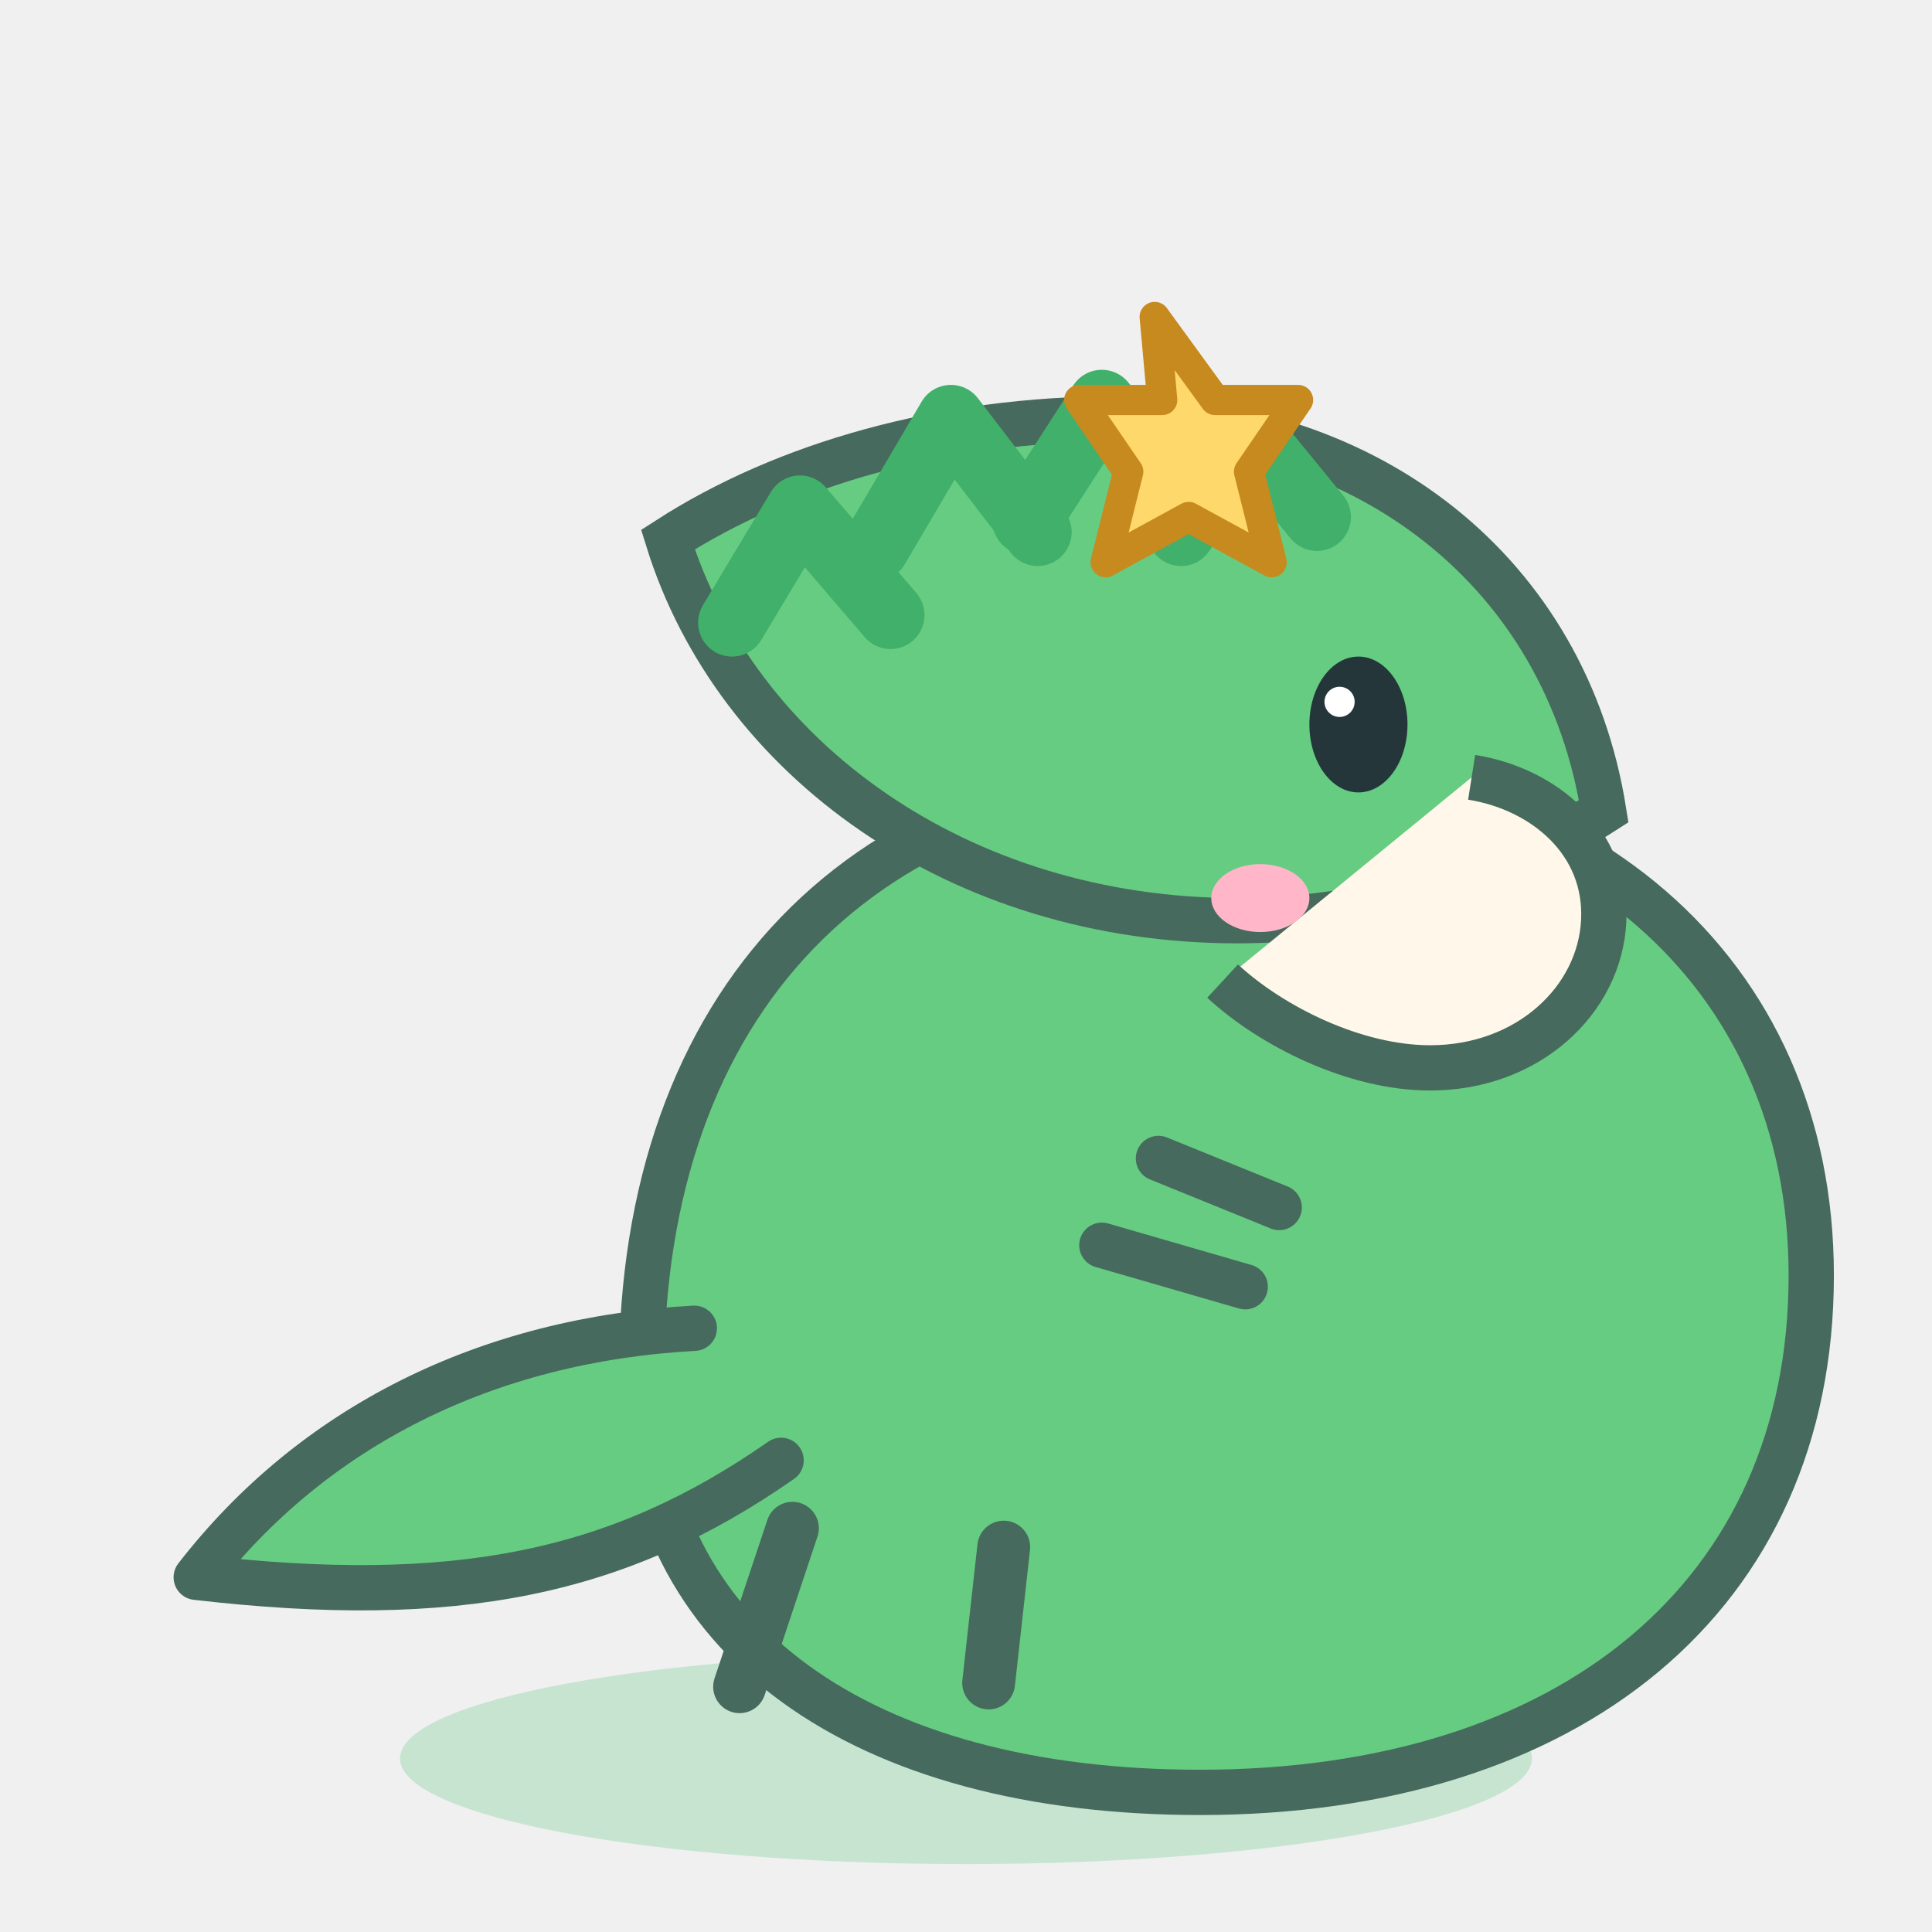
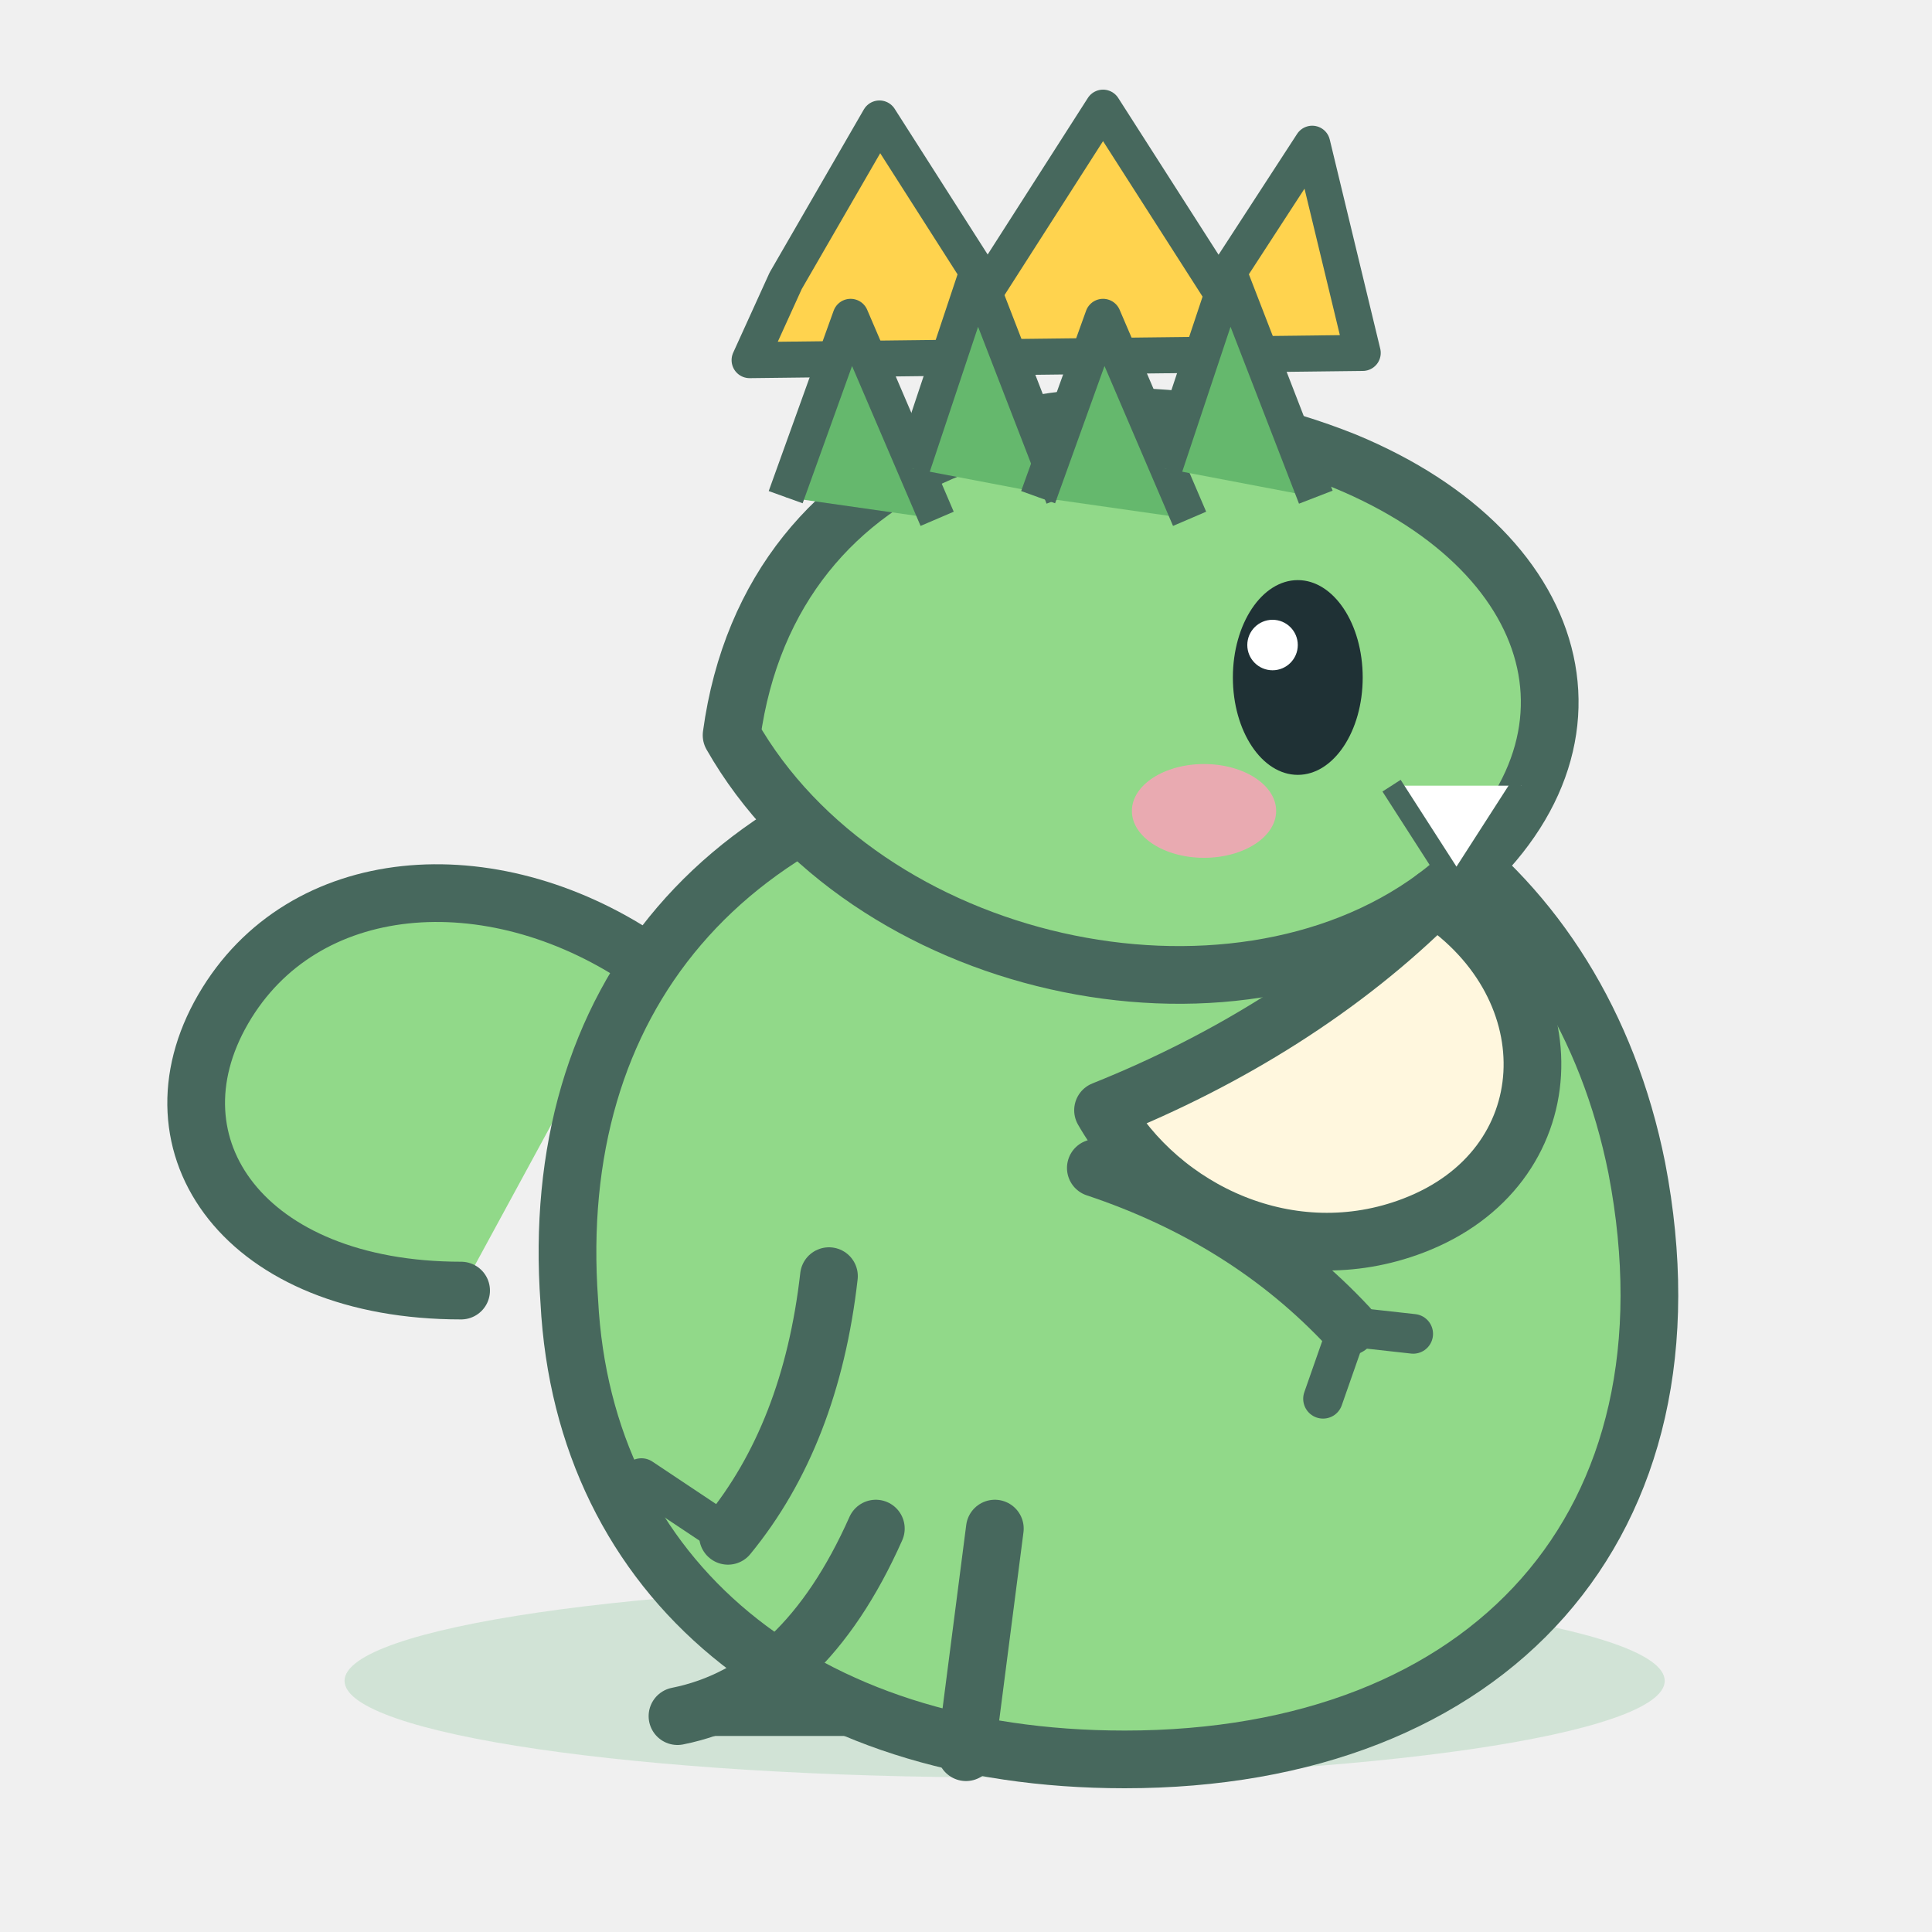
- <svg xmlns="http://www.w3.org/2000/svg" viewBox="0 0 512 512">
-   <ellipse cx="256" cy="466" rx="150" ry="28" fill="#7ccf97" opacity=".35" />
-   <path d="M170 364c0-98 58-160 156-160 92 0 154 53 154 134 0 85-64 137-162 137-89 0-148-40-148-111z" fill="#66cc81" stroke="#466a5d" stroke-width="12" />
-   <path d="M184 352c-55 3-101 26-132 66 69 8 112-1 155-31" fill="#66cc81" stroke="#466a5d" stroke-width="12" stroke-linecap="round" stroke-linejoin="round" />
-   <path d="M296 111c67 0 119 41 129 104-28 18-62 29-97 29-74 0-133-43-151-101 31-20 73-32 119-32z" fill="#66cc81" stroke="#466a5d" stroke-width="12" />
-   <path d="M390 206c19 3 36 17 35 38-1 21-20 39-46 39-20 0-42-11-55-23" fill="#fff8ea" stroke="#466a5d" stroke-width="12" stroke-linejoin="round" />
-   <ellipse cx="360" cy="192" rx="13" ry="18" fill="#24363a" />
-   <circle cx="355" cy="186" r="4" fill="#fff" />
-   <ellipse cx="334" cy="238" rx="13" ry="9" fill="#ffb6c8" />
-   <path d="M194 165l18-30 24 28" fill="none" stroke="#41b06a" stroke-width="18" stroke-linecap="round" stroke-linejoin="round" />
-   <path d="M232 145l20-34 23 30" fill="none" stroke="#41b06a" stroke-width="18" stroke-linecap="round" stroke-linejoin="round" />
-   <path d="M272 138l20-31 22 27" fill="none" stroke="#41b06a" stroke-width="18" stroke-linecap="round" stroke-linejoin="round" />
-   <path d="M313 141l18-26 18 22" fill="none" stroke="#41b06a" stroke-width="18" stroke-linecap="round" stroke-linejoin="round" />
-   <path d="M210 405l-14 42" stroke="#466a5d" stroke-width="14" stroke-linecap="round" />
-   <path d="M266 410l-4 36" stroke="#466a5d" stroke-width="14" stroke-linecap="round" />
-   <path d="M307 307l32 13" stroke="#466a5d" stroke-width="12" stroke-linecap="round" />
-   <path d="M292 330l38 11" stroke="#466a5d" stroke-width="12" stroke-linecap="round" />
-   <path d="M306 84l16 22 22 0-13 19 6 24-22-12-22 12 6-24-13-19 22 0z" fill="#ffd86b" stroke="#c68a1f" stroke-width="8" stroke-linejoin="round" />
+ <svg xmlns="http://www.w3.org/2000/svg" viewBox="0 0 600 600" role="img">
+   <style>.body{fill:#91d989}.belly{fill:#fff7de}.outline,.line{fill:none;stroke:#47685d;stroke-width:16;stroke-linecap:round;stroke-linejoin:round}.line.small{stroke-width:11}.eye{fill:#1f3135}.shine{fill:#fff}</style>
+   <ellipse cx="312" cy="522" rx="205" ry="30" fill="#65b87b" opacity=".22" />
+   <g transform="translate(300 300) scale(1.12) translate(-300 -300)">
+     <path d="M250 110 L276 65 L306 112 L338 62 L370 112 L396 72 L410 130 L240 132Z" fill="#ffd34e" stroke="#47685d" stroke-width="10" stroke-linejoin="round" />
+     <path d="M160 390 C100 390 72 350 94 312 C116 274 168 270 210 298" class="body" />
+     <path d="M160 390 C100 390 72 350 94 312 C116 274 168 270 210 298" class="outline" />
+     <path d="M190 393 C194 470 254 520 344 520 C445 520 505 455 486 356 C470 276 405 230 326 238 C232 250 184 310 190 393Z" class="body" />
+     <path d="M190 393 C194 470 254 520 344 520 C445 520 505 455 486 356 C470 276 405 230 326 238 C232 250 184 310 190 393Z" class="outline" />
+     <path d="M235 236 C246 155 330 130 405 160 C468 186 482 242 430 281 C373 323 272 301 235 236Z" class="body" />
+     <path d="M235 236 C246 155 330 130 405 160 C468 186 482 242 430 281 C373 323 272 301 235 236Z" class="outline" />
+     <path d="M250 170 L268 120 L292 176" fill="#65b86d" stroke="#47685d" stroke-width="10" stroke-linejoin="round" />
+     <path d="M285 162 L303 108 L327 170" fill="#65b86d" stroke="#47685d" stroke-width="10" stroke-linejoin="round" />
+     <path d="M320 170 L338 120 L362 176" fill="#65b86d" stroke="#47685d" stroke-width="10" stroke-linejoin="round" />
+     <path d="M355 162 L373 108 L397 170" fill="#65b86d" stroke="#47685d" stroke-width="10" stroke-linejoin="round" />
+     <path d="M430 281 C468 306 466 356 424 372 C390 385 354 368 338 340 C373 326 405 306 430 281Z" class="belly" />
+     <path d="M430 281 C468 306 466 356 424 372 C390 385 354 368 338 340 C373 326 405 306 430 281Z" class="outline" />
+     <path d="M418 250 l18 28 l18 -28" fill="#fff" stroke="#47685d" stroke-width="6" stroke-linejoin="round" />
+     <ellipse cx="392" cy="220" rx="18" ry="27" class="eye" />
+     <circle cx="385" cy="211" r="7" class="shine" />
+     <ellipse cx="366" cy="257" rx="20" ry="13" fill="#ff9fbc" opacity=".8" />
+     <path d="M336 356 q42 14 70 44" class="line" />
+     <path d="M406 400 l-7 20" class="line small" />
+     <path d="M406 400 l18 2" class="line small" />
+     <path d="M308 456 l-8 62" class="line" />
+     <path d="M300 518 h52" class="line small" />
+     <path d="M275 456 q-20 45 -55 52" class="line" />
+     <path d="M220 508 h54" class="line small" />
+     <path d="M262 386 q-5 44 -28 72" class="line" />
+     <path d="M234 458 l-24 -16" class="line small" />
+   </g>
</svg>
